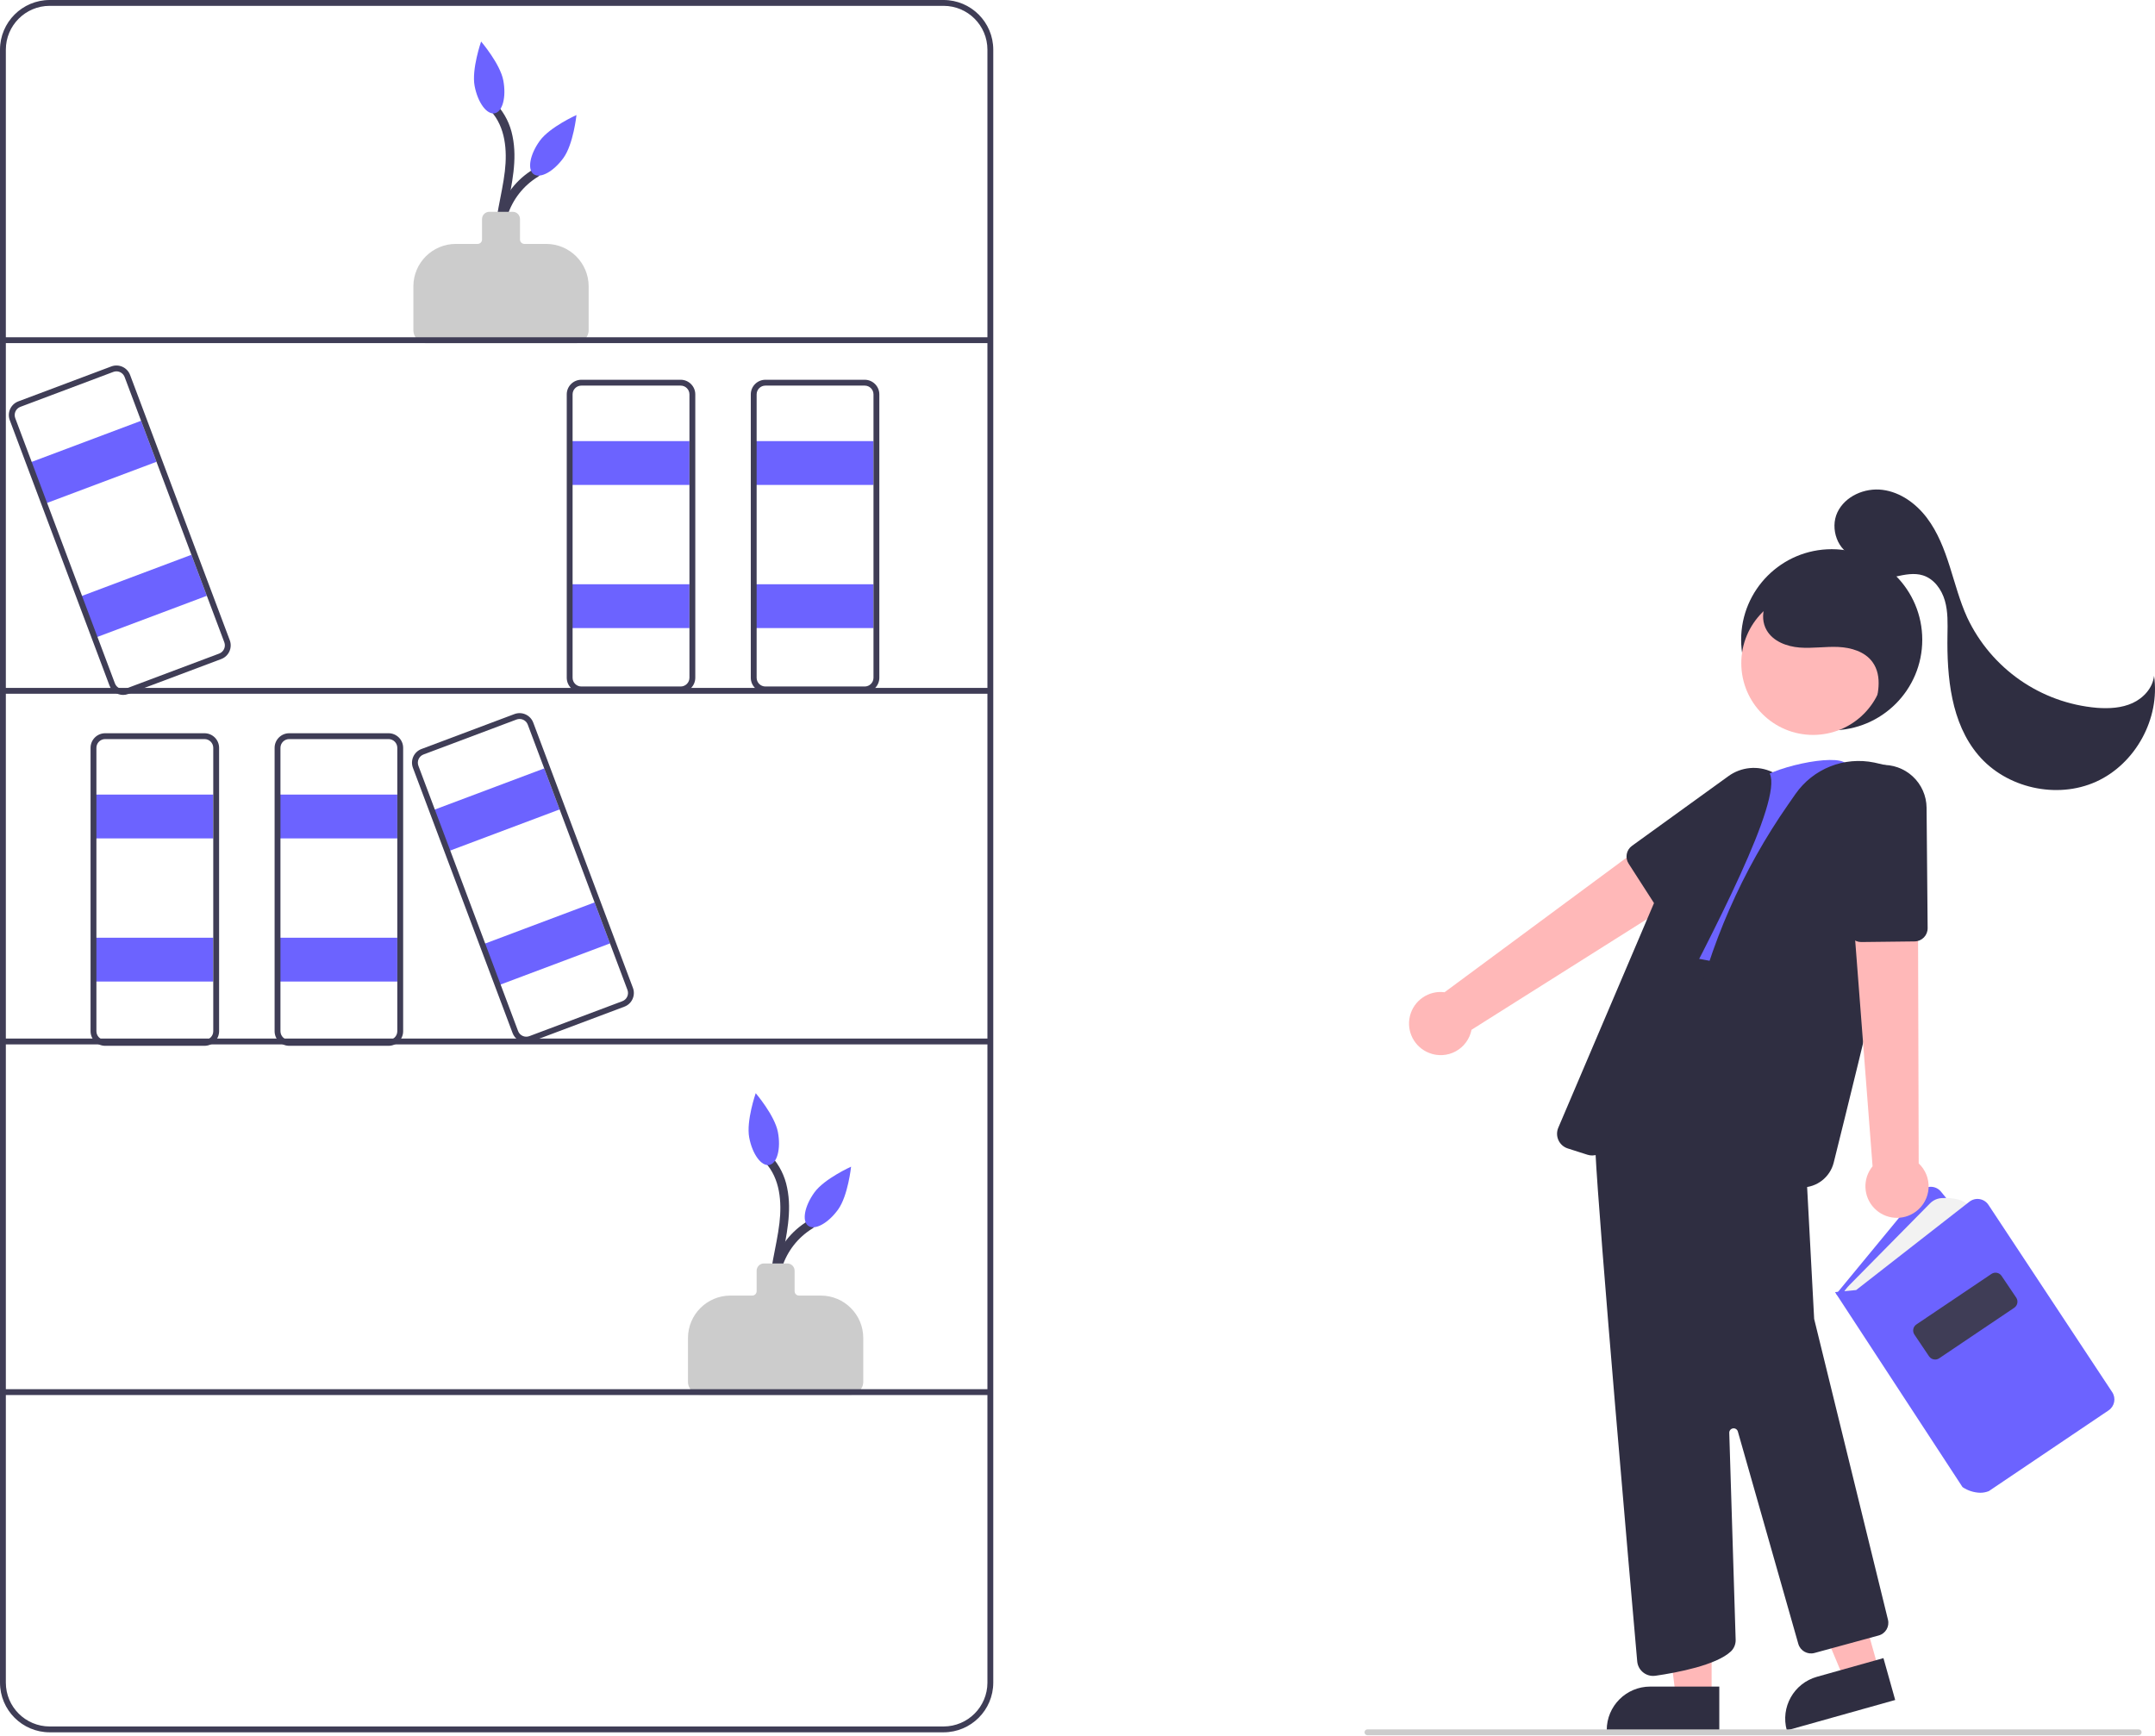
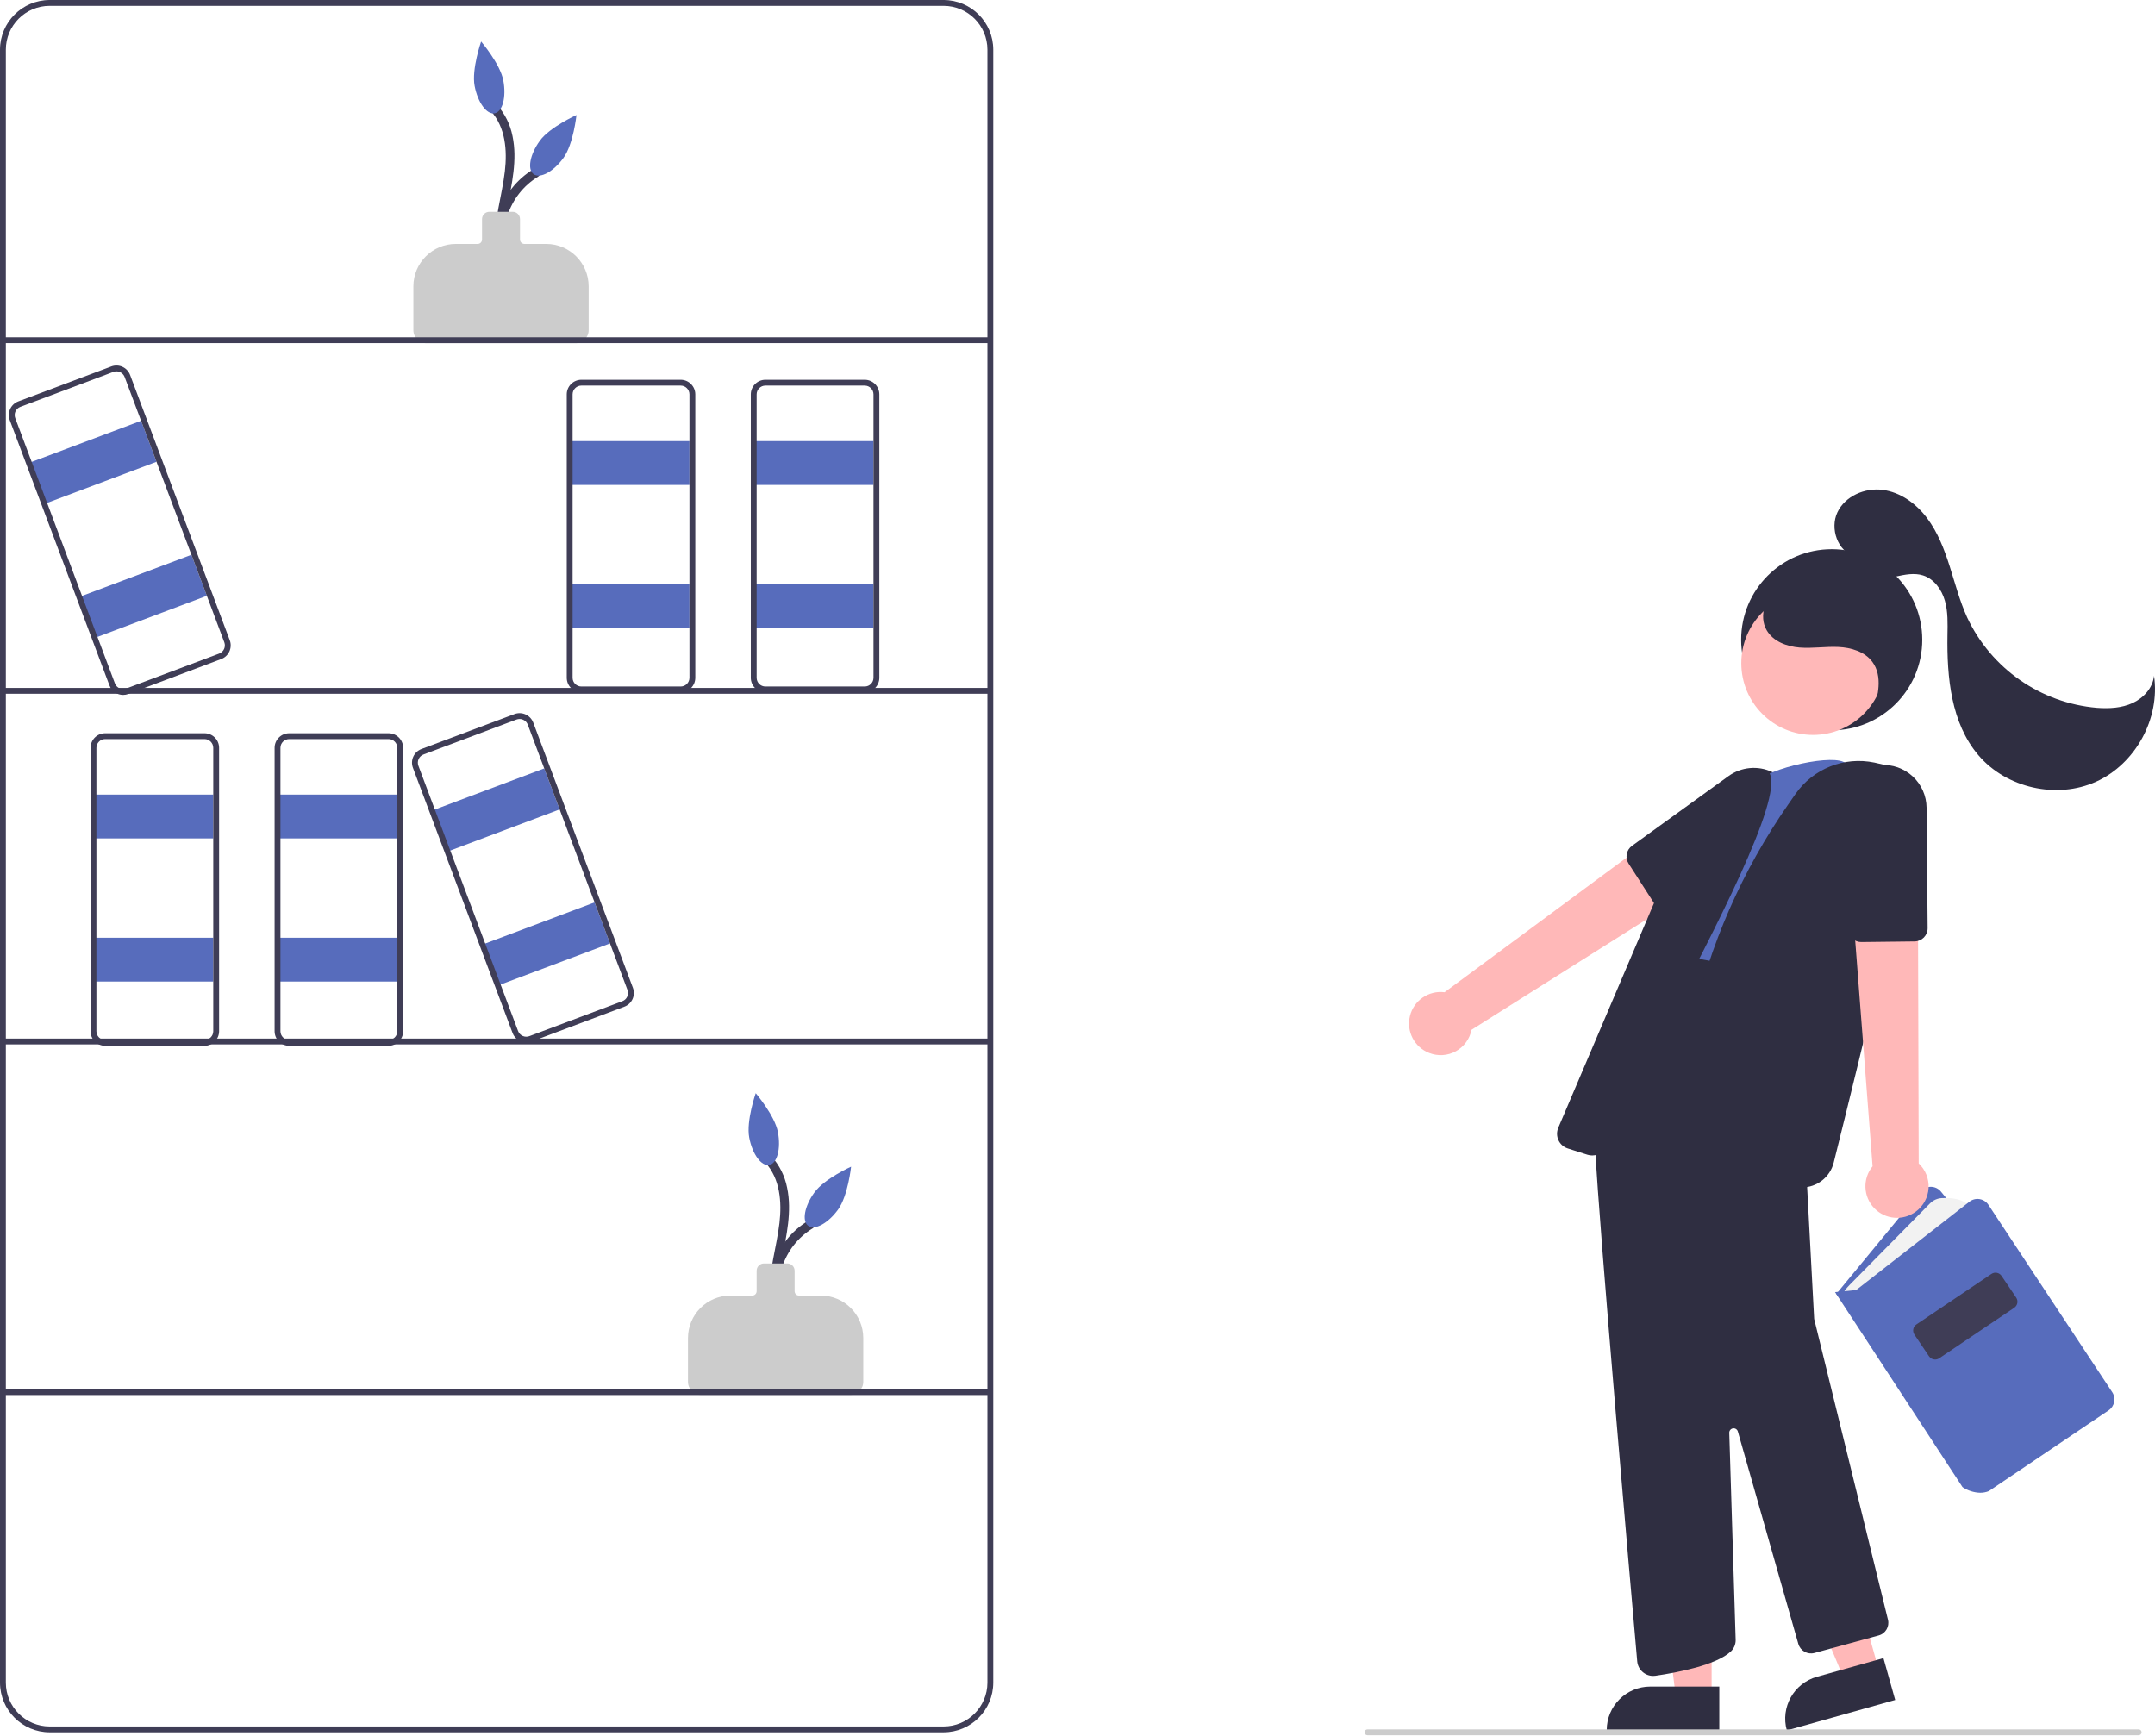
<svg xmlns="http://www.w3.org/2000/svg" data-name="Layer 1" width="737.666" height="594" viewBox="0 0 737.666 594">
  <path d="M499.593,603.574a24.3,24.3,0,0,1,9.743-30.085c1.647-1.002.141-3.597-1.514-2.59A27.008,27.008,0,0,0,497.003,605.088c.757,1.77,3.342.243,2.59-1.514Z" transform="translate(-231.1672 -153)" fill="#3f3d56" />
  <path d="M500.452,607.609c-4.046-7.168-3.094-15.747-1.639-23.499,1.519-8.092,3.511-16.309,1.788-24.539a22.527,22.527,0,0,0-5.353-10.734c-1.311-1.423-3.428.702-2.121,2.121,5.089,5.527,5.679,13.545,4.853,20.665-.974,8.399-3.733,16.583-3.39,25.117a27.202,27.202,0,0,0,3.272,12.382,1.501,1.501,0,0,0,2.59-1.514Z" transform="translate(-231.1672 -153)" fill="#3f3d56" />
  <path d="M522.167,630.5h-51a4.505,4.505,0,0,1-4.5-4.5V611.02A14.536,14.536,0,0,1,481.187,596.5h7.48a1.502,1.502,0,0,0,1.5-1.5v-7a2.503,2.503,0,0,1,2.5-2.5h8a2.503,2.503,0,0,1,2.5,2.5v7a1.502,1.502,0,0,0,1.5,1.5h7.48a14.536,14.536,0,0,1,14.52,14.52V626A4.505,4.505,0,0,1,522.167,630.5Z" transform="translate(-231.1672 -153)" fill="#ccc" />
-   <path d="M497.451,540.54c1.074,5.699-.256,10.733-2.969,11.244s-5.784-3.694-6.858-9.393,2.229-15.175,2.229-15.175S496.377,534.841,497.451,540.54Z" transform="translate(-231.1672 -153)" fill="#6c63ff" />
-   <path d="M518.045,567.052c-3.4,4.697-7.97,7.193-10.207,5.573s-1.294-6.74,2.107-11.437,12.553-8.814,12.553-8.814S521.445,562.355,518.045,567.052Z" transform="translate(-231.1672 -153)" fill="#6c63ff" />
+   <path d="M497.451,540.54c1.074,5.699-.256,10.733-2.969,11.244s-5.784-3.694-6.858-9.393,2.229-15.175,2.229-15.175S496.377,534.841,497.451,540.54Z" transform="translate(-231.1672 -153)" fill="#576cbc" />
+   <path d="M518.045,567.052c-3.4,4.697-7.97,7.193-10.207,5.573s-1.294-6.74,2.107-11.437,12.553-8.814,12.553-8.814S521.445,562.355,518.045,567.052Z" transform="translate(-231.1672 -153)" fill="#576cbc" />
  <path d="M405.593,243.574a24.3,24.3,0,0,1,9.743-30.085c1.647-1.002.141-3.597-1.514-2.59A27.008,27.008,0,0,0,403.003,245.088c.757,1.77,3.342.243,2.59-1.514Z" transform="translate(-231.1672 -153)" fill="#3f3d56" />
  <path d="M406.452,247.609c-4.046-7.168-3.094-15.747-1.639-23.499,1.519-8.092,3.511-16.309,1.788-24.539a22.527,22.527,0,0,0-5.353-10.734c-1.311-1.423-3.428.702-2.121,2.121,5.089,5.527,5.679,13.545,4.853,20.665-.974,8.399-3.733,16.583-3.39,25.117a27.202,27.202,0,0,0,3.272,12.382,1.501,1.501,0,0,0,2.59-1.514Z" transform="translate(-231.1672 -153)" fill="#3f3d56" />
  <path d="M428.167,270.5h-51a4.505,4.505,0,0,1-4.5-4.5V251.02A14.536,14.536,0,0,1,387.187,236.5h7.48a1.502,1.502,0,0,0,1.5-1.5v-7a2.503,2.503,0,0,1,2.5-2.5h8a2.503,2.503,0,0,1,2.5,2.5v7a1.502,1.502,0,0,0,1.5,1.5h7.48a14.536,14.536,0,0,1,14.52,14.52V266A4.505,4.505,0,0,1,428.167,270.5Z" transform="translate(-231.1672 -153)" fill="#ccc" />
-   <path d="M403.451,180.54c1.074,5.699-.256,10.733-2.969,11.244s-5.784-3.694-6.858-9.393,2.229-15.175,2.229-15.175S402.377,174.841,403.451,180.54Z" transform="translate(-231.1672 -153)" fill="#6c63ff" />
-   <path d="M424.045,207.052c-3.4,4.697-7.97,7.193-10.207,5.573s-1.294-6.74,2.107-11.437,12.553-8.814,12.553-8.814S427.445,202.355,424.045,207.052Z" transform="translate(-231.1672 -153)" fill="#6c63ff" />
-   <rect x="32" y="272" width="41" height="15" fill="#6c63ff" />
-   <rect x="32" y="321" width="41" height="15" fill="#6c63ff" />
+   <path d="M403.451,180.54c1.074,5.699-.256,10.733-2.969,11.244s-5.784-3.694-6.858-9.393,2.229-15.175,2.229-15.175S402.377,174.841,403.451,180.54Z" transform="translate(-231.1672 -153)" fill="#576cbc" />
+   <path d="M424.045,207.052c-3.4,4.697-7.97,7.193-10.207,5.573s-1.294-6.74,2.107-11.437,12.553-8.814,12.553-8.814S427.445,202.355,424.045,207.052Z" transform="translate(-231.1672 -153)" fill="#576cbc" />
+   <rect x="32" y="272" width="41" height="15" fill="#576cbc" />
+   <rect x="32" y="321" width="41" height="15" fill="#576cbc" />
  <path d="M554.167,746h-306a17.019,17.019,0,0,1-17-17V170a17.019,17.019,0,0,1,17-17h306a17.019,17.019,0,0,1,17,17V729A17.019,17.019,0,0,1,554.167,746Zm-306-591a15.017,15.017,0,0,0-15,15V729a15.017,15.017,0,0,0,15,15h306a15.017,15.017,0,0,0,15-15V170a15.017,15.017,0,0,0-15-15Z" transform="translate(-231.1672 -153)" fill="#3f3d56" />
  <rect x="1" y="115.453" width="338" height="2" fill="#3f3d56" />
  <rect x="1" y="235.484" width="338" height="2" fill="#3f3d56" />
  <rect x="1" y="355.516" width="338" height="2" fill="#3f3d56" />
  <rect x="1" y="475.547" width="338" height="2" fill="#3f3d56" />
  <path d="M301.167,511h-34a5.006,5.006,0,0,1-5-5V409a5.006,5.006,0,0,1,5-5h34a5.006,5.006,0,0,1,5,5v97A5.006,5.006,0,0,1,301.167,511Zm-34-105a3.003,3.003,0,0,0-3,3v97a3.003,3.003,0,0,0,3,3h34a3.003,3.003,0,0,0,3-3V409a3.003,3.003,0,0,0-3-3Z" transform="translate(-231.1672 -153)" fill="#3f3d56" />
-   <rect x="95" y="272" width="41" height="15" fill="#6c63ff" />
-   <rect x="95" y="321" width="41" height="15" fill="#6c63ff" />
+   <rect x="95" y="272" width="41" height="15" fill="#576cbc" />
+   <rect x="95" y="321" width="41" height="15" fill="#576cbc" />
  <path d="M364.167,511h-34a5.006,5.006,0,0,1-5-5V409a5.006,5.006,0,0,1,5-5h34a5.006,5.006,0,0,1,5,5v97A5.006,5.006,0,0,1,364.167,511Zm-34-105a3.003,3.003,0,0,0-3,3v97a3.003,3.003,0,0,0,3,3h34a3.003,3.003,0,0,0,3-3V409a3.003,3.003,0,0,0-3-3Z" transform="translate(-231.1672 -153)" fill="#3f3d56" />
-   <rect x="195" y="151" width="41" height="15" fill="#6c63ff" />
-   <rect x="195" y="200" width="41" height="15" fill="#6c63ff" />
+   <rect x="195" y="151" width="41" height="15" fill="#576cbc" />
+   <rect x="195" y="200" width="41" height="15" fill="#576cbc" />
  <path d="M464.167,390h-34a5.006,5.006,0,0,1-5-5V288a5.006,5.006,0,0,1,5-5h34a5.006,5.006,0,0,1,5,5v97A5.006,5.006,0,0,1,464.167,390Zm-34-105a3.003,3.003,0,0,0-3,3v97a3.003,3.003,0,0,0,3,3h34a3.003,3.003,0,0,0,3-3V288a3.003,3.003,0,0,0-3-3Z" transform="translate(-231.1672 -153)" fill="#3f3d56" />
-   <rect x="258" y="151" width="41" height="15" fill="#6c63ff" />
-   <rect x="258" y="200" width="41" height="15" fill="#6c63ff" />
+   <rect x="258" y="151" width="41" height="15" fill="#576cbc" />
+   <rect x="258" y="200" width="41" height="15" fill="#576cbc" />
  <path d="M527.167,390h-34a5.006,5.006,0,0,1-5-5V288a5.006,5.006,0,0,1,5-5h34a5.006,5.006,0,0,1,5,5v97A5.006,5.006,0,0,1,527.167,390Zm-34-105a3.003,3.003,0,0,0-3,3v97a3.003,3.003,0,0,0,3,3h34a3.003,3.003,0,0,0,3-3V288a3.003,3.003,0,0,0-3-3Z" transform="translate(-231.1672 -153)" fill="#3f3d56" />
-   <rect x="380.405" y="422.774" width="41" height="15" transform="translate(-356.897 15.51816) rotate(-20.59468)" fill="#6c63ff" />
-   <rect x="397.641" y="468.642" width="41" height="15" transform="translate(-371.9299 24.51236) rotate(-20.59468)" fill="#6c63ff" />
+   <rect x="380.405" y="422.774" width="41" height="15" transform="translate(-356.897 15.51816) rotate(-20.59468)" fill="#576cbc" />
+   <rect x="397.641" y="468.642" width="41" height="15" transform="translate(-371.9299 24.51236) rotate(-20.59468)" fill="#576cbc" />
  <path d="M411.311,509.883a5.009,5.009,0,0,1-4.678-3.244L372.513,415.838a5.006,5.006,0,0,1,2.922-6.439l31.827-11.959a4.999,4.999,0,0,1,6.439,2.922l34.12,90.801a5.006,5.006,0,0,1-2.922,6.439h-0l-31.827,11.959A4.996,4.996,0,0,1,411.311,509.883Zm-2.289-110.765a3.006,3.006,0,0,0-1.057.193L376.138,411.271a3.004,3.004,0,0,0-1.753,3.864l34.12,90.801a3,3,0,0,0,3.864,1.753L444.196,495.729a3.004,3.004,0,0,0,1.753-3.864l-34.12-90.801a3.006,3.006,0,0,0-2.807-1.946Z" transform="translate(-231.1672 -153)" fill="#3f3d56" />
-   <rect x="242.405" y="303.774" width="41" height="15" transform="translate(-323.8574 -40.62902) rotate(-20.59468)" fill="#6c63ff" />
-   <rect x="259.641" y="349.642" width="41" height="15" transform="translate(-338.8904 -31.63483) rotate(-20.59468)" fill="#6c63ff" />
+   <rect x="242.405" y="303.774" width="41" height="15" transform="translate(-323.8574 -40.62902) rotate(-20.59468)" fill="#576cbc" />
+   <rect x="259.641" y="349.642" width="41" height="15" transform="translate(-338.8904 -31.63483) rotate(-20.59468)" fill="#576cbc" />
  <path d="M273.311,390.883a5.009,5.009,0,0,1-4.678-3.244L234.513,296.838a5.006,5.006,0,0,1,2.922-6.439l31.827-11.959a4.999,4.999,0,0,1,6.439,2.922l34.12,90.801a5.006,5.006,0,0,1-2.922,6.439h-0l-31.827,11.959A4.996,4.996,0,0,1,273.311,390.883Zm-2.289-110.765a3.006,3.006,0,0,0-1.057.193L238.138,292.271a3.004,3.004,0,0,0-1.753,3.864l34.12,90.801a3,3,0,0,0,3.864,1.753L306.196,376.729a3.004,3.004,0,0,0,1.753-3.864l-34.12-90.801a3.006,3.006,0,0,0-2.807-1.946Z" transform="translate(-231.1672 -153)" fill="#3f3d56" />
  <circle cx="627" cy="219" r="31" fill="#2f2e41" />
  <path d="M720.448,513.471a10.743,10.743,0,0,0,14.424-7.956l85.237-53.778-15.514-17.467-78.943,58.391a10.801,10.801,0,0,0-5.203,20.811Z" transform="translate(-231.1672 -153)" fill="#ffb8b8" />
  <path d="M802.313,466.034a4.504,4.504,0,0,1-3.793-2.063l-9.871-15.339a4.501,4.501,0,0,1,1.148-6.082l33.03-23.873a14.789,14.789,0,1,1,16.63,24.445l-34.729,22.205A4.466,4.466,0,0,1,802.313,466.034Z" transform="translate(-231.1672 -153)" fill="#2f2e41" />
  <polygon points="585.894 580.85 573.635 580.849 567.802 533.561 585.897 533.562 585.894 580.85" fill="#ffb8b8" />
  <path d="M564.877,577.346h23.644a0,0,0,0,1,0,0v14.887a0,0,0,0,1,0,0H549.991a0,0,0,0,1,0,0v0A14.887,14.887,0,0,1,564.877,577.346Z" fill="#2f2e41" />
  <polygon points="643.128 571.684 631.324 574.998 612.926 531.047 630.347 526.156 643.128 571.684" fill="#ffb8b8" />
  <path d="M854.962,725.532h23.644a0,0,0,0,1,0,0v14.887a0,0,0,0,1,0,0H840.076a0,0,0,0,1,0,0v0A14.887,14.887,0,0,1,854.962,725.532Z" transform="translate(-397.2878 106.5326) rotate(-15.68037)" fill="#2f2e41" />
-   <path d="M907.327,652.113l-47.596-56.171,28.881-35.044a4.5,4.5,0,0,1,6.961.021l43.702,53.634Z" transform="translate(-231.1672 -153)" fill="#6c63ff" />
+   <path d="M907.327,652.113l-47.596-56.171,28.881-35.044a4.5,4.5,0,0,1,6.961.021l43.702,53.634Z" transform="translate(-231.1672 -153)" fill="#576cbc" />
  <path d="M861.651,596.36h0a15.942,15.942,0,0,1,2.586-3.453l27.567-27.948a6.134,6.134,0,0,1,4.076-1.83c3.15-.149,8.316.17,9.756,3.625l-37.218,30.451Z" transform="translate(-231.1672 -153)" fill="#f2f2f2" />
-   <path d="M908.981,663.999a11.431,11.431,0,0,1-5.958-1.887l-.132-.136-43.592-66.669,7.233-.699,38.767-30.238a4.5,4.5,0,0,1,6.522,1.067l42.376,64.138a4.513,4.513,0,0,1-1.238,6.211l-41.006,27.65A7.949,7.949,0,0,1,908.981,663.999Z" transform="translate(-231.1672 -153)" fill="#6c63ff" />
+   <path d="M908.981,663.999a11.431,11.431,0,0,1-5.958-1.887l-.132-.136-43.592-66.669,7.233-.699,38.767-30.238a4.5,4.5,0,0,1,6.522,1.067l42.376,64.138a4.513,4.513,0,0,1-1.238,6.211l-41.006,27.65A7.949,7.949,0,0,1,908.981,663.999Z" transform="translate(-231.1672 -153)" fill="#576cbc" />
  <path d="M893.564,618.394a2.499,2.499,0,0,1-2.077-1.103l-5.008-7.438a2.504,2.504,0,0,1,.678-3.471l25.691-17.296a2.505,2.505,0,0,1,3.47.678l5.008,7.438a2.504,2.504,0,0,1-.678,3.471l-25.691,17.296A2.491,2.491,0,0,1,893.564,618.394Z" transform="translate(-231.1672 -153)" fill="#3f3d56" />
  <path d="M797.029,726.698a5.479,5.479,0,0,1-5.439-5.004c-2.182-24.785-13.127-149.7-14.328-174.927-1.334-28.029,21.993-72.371,22.229-72.815l.161-.305,11.53,1.44v1.341l10.974,1.291,21.238,2.056,6.08,74.318,2.688,50.402L877.423,707.439a4.476,4.476,0,0,1-3.186,5.414l-21.983,5.995a4.519,4.519,0,0,1-5.512-3.109l-20.698-72.707a1.5,1.5,0,0,0-2.942.457l2.189,70.896a5.343,5.343,0,0,1-1.617,3.912c-5.039,4.732-18.354,7.259-25.841,8.344A5.579,5.579,0,0,1,797.029,726.698Z" transform="translate(-231.1672 -153)" fill="#2f2e41" />
-   <path d="M863.086,414.392c-3.488-3.636-26.473,1.361-31.576,6.718l-34.936,57.106,57.778,10.749L867.117,416.408Z" transform="translate(-231.1672 -153)" fill="#6c63ff" />
+   <path d="M863.086,414.392c-3.488-3.636-26.473,1.361-31.576,6.718l-34.936,57.106,57.778,10.749L867.117,416.408Z" transform="translate(-231.1672 -153)" fill="#576cbc" />
  <path d="M847.942,559.479a11.248,11.248,0,0,1-3.657-.609c-3.357-1.151-7.471-2.356-12.228-3.579-20.834-5.357-28.189-22.51-21.862-50.98l.16-.723A210.734,210.734,0,0,1,843.311,428.325l2.45-3.52a26.398,26.398,0,0,1,27.045-10.756c9.374,1.934,14.407,4.735,14.96,8.328,1.085,7.05-19.854,92.27-28.907,128.582a11.235,11.235,0,0,1-10.918,8.52Z" transform="translate(-231.1672 -153)" fill="#2f2e41" />
  <path d="M776.171,548.539a5.283,5.283,0,0,1-1.605-.25l-6.753-2.16a5.269,5.269,0,0,1-3.24-7.082L800.404,454.943a78.693,78.693,0,0,1,34.124-37.827h0a1.841,1.841,0,0,1,1.461-.137,1.657,1.657,0,0,1,1.005.892c4.214,9.271-18.722,53.144-37.152,88.396-9.437,18.051-17.587,33.641-18.515,38.086a5.263,5.263,0,0,1-5.156,4.187Z" transform="translate(-231.1672 -153)" fill="#2f2e41" />
  <path d="M887.026,567.703a10.743,10.743,0,0,0,.921-16.447l-.285-100.784-23.04,3.866,7.536,97.902A10.801,10.801,0,0,0,887.026,567.703Z" transform="translate(-231.1672 -153)" fill="#ffb8b8" />
  <path d="M868.266,475.477a4.499,4.499,0,0,1-4.489-4.203l-2.68-40.666A14.807,14.807,0,0,1,874.882,414.877a14.79,14.79,0,0,1,15.761,14.626l.364,41.22a4.509,4.509,0,0,1-4.447,4.54l-18.239.214Z" transform="translate(-231.1672 -153)" fill="#2f2e41" />
  <circle cx="620.614" cy="227.016" r="24.561" fill="#ffb8b8" />
  <path d="M872.203,397.202c1.832-5.83,3.514-12.703-.112-17.623-2.612-3.545-7.302-4.917-11.701-5.113s-8.81.549-13.199.2-9.028-2.081-11.258-5.878c-2.891-4.923-.442-11.704,4.206-15.02s10.788-3.778,16.445-3.006a35.477,35.477,0,0,1,19.292,8.63c5.258,4.853,8.685,11.848,8.533,19.002s-4.165,14.278-10.559,17.49" transform="translate(-231.1672 -153)" fill="#2f2e41" />
  <path d="M866.079,343.534c-5.88-1.811-8.592-9.585-5.962-15.147s9.351-8.475,15.454-7.7,11.481,4.69,15.191,9.599,5.947,10.759,7.812,16.622,3.416,11.853,5.963,17.453a54.168,54.168,0,0,0,44.45,30.943c4.129.299,8.414.085,12.177-1.641s6.919-5.205,7.34-9.324c2.142,14.629-6.369,30.176-19.846,36.255s-30.765,2.168-40.313-9.12c-9.331-11.031-10.776-26.606-10.552-41.052.062-3.962.208-7.998-.887-11.806s-3.685-7.429-7.458-8.638c-3.044-.976-6.341-.272-9.462.419s-6.435,1.358-9.457.315-5.455-4.479-4.237-7.435" transform="translate(-231.1672 -153)" fill="#2f2e41" />
  <path d="M963.25,747h-264a1,1,0,1,1,0-2h264a1,1,0,0,1,0,2Z" transform="translate(-231.1672 -153)" fill="#ccc" />
</svg>
